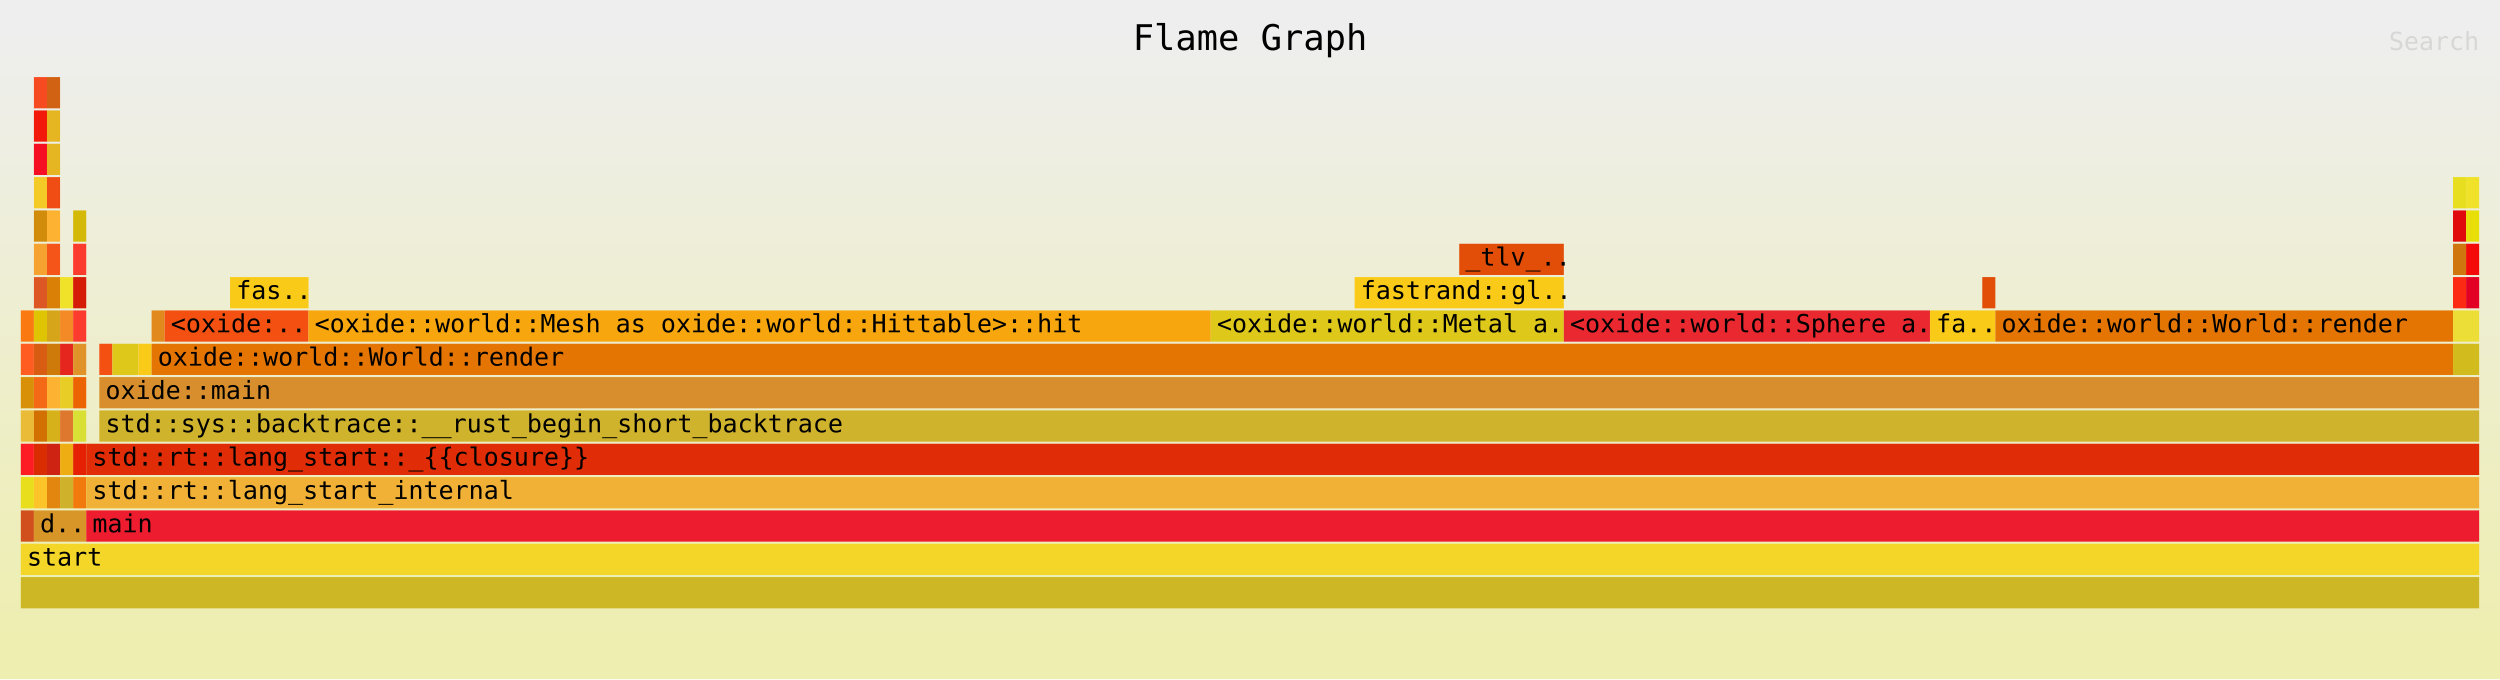
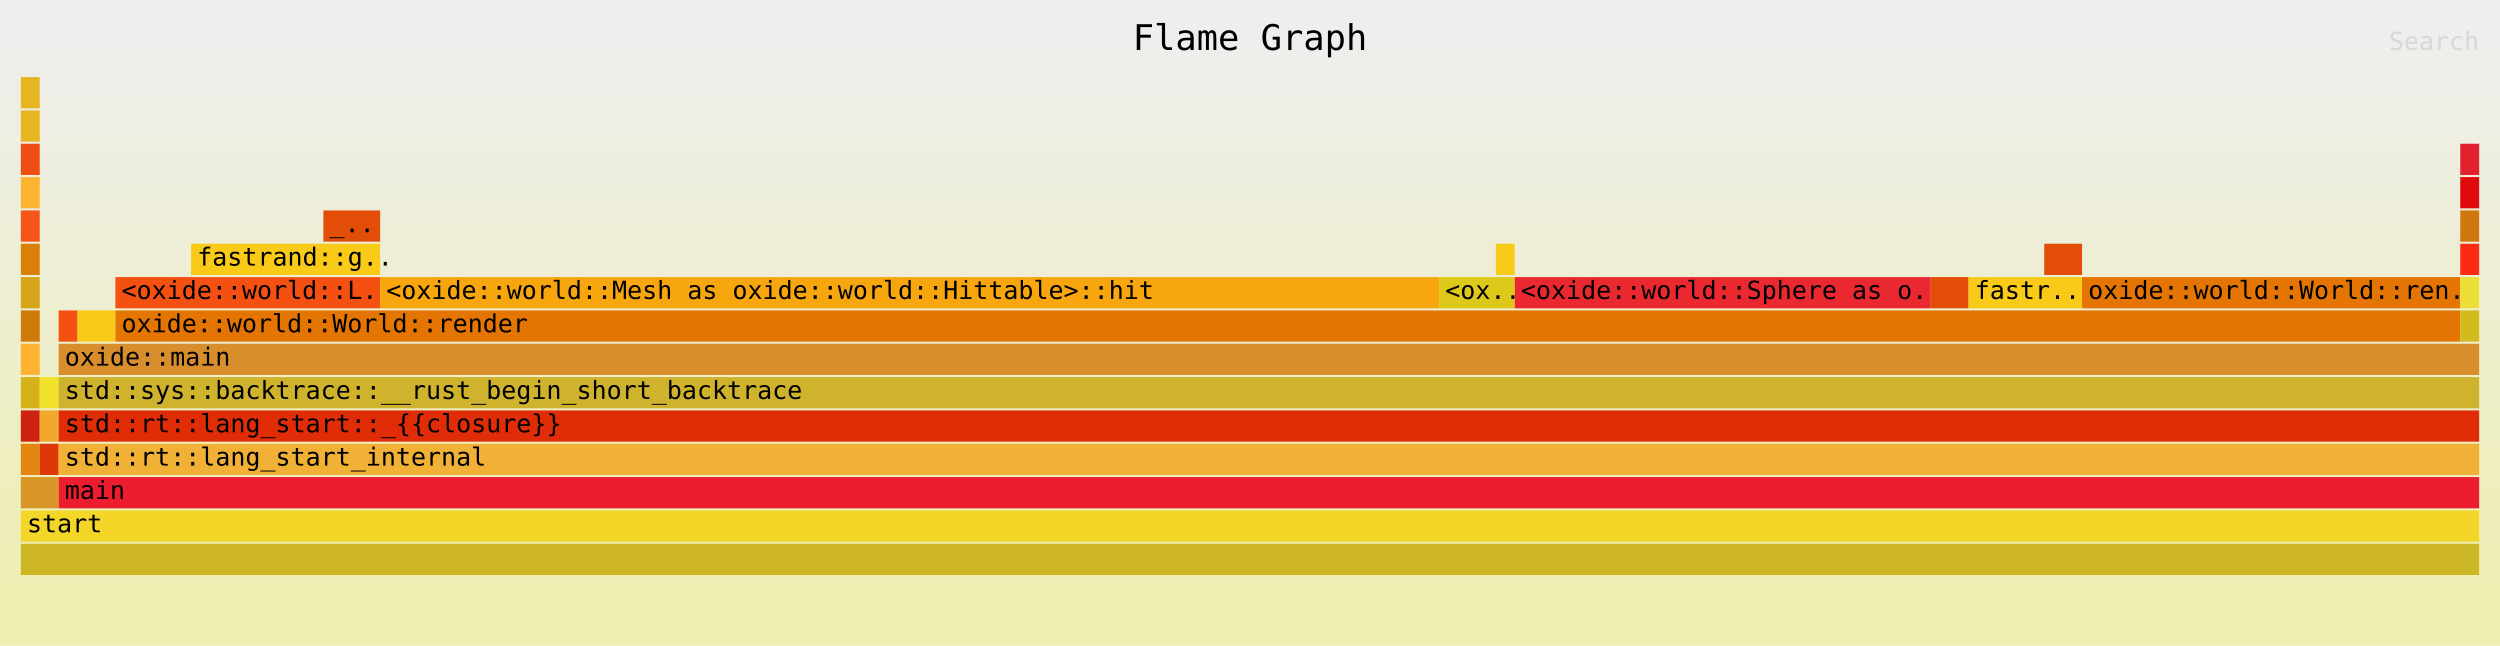
- <svg xmlns="http://www.w3.org/2000/svg" xmlns:ns1="http://github.com/jonhoo/inferno" version="1.1" width="1200" height="326" viewBox="0 0 1200 326">
+ <svg xmlns="http://www.w3.org/2000/svg" xmlns:ns1="http://github.com/jonhoo/inferno" version="1.1" width="1200" height="310" viewBox="0 0 1200 310">
  <defs>
    <linearGradient id="background" y1="0" y2="1" x1="0" x2="0">
      <stop stop-color="#eeeeee" offset="5%" />
      <stop stop-color="#eeeeb0" offset="95%" />
    </linearGradient>
  </defs>
  <style type="text/css">
text { font-family:monospace; font-size:12px }
#title { text-anchor:middle; font-size:17px; }
#matched { text-anchor:end; }
#search { text-anchor:end; opacity:0.1; cursor:pointer; }
#search:hover, #search.show { opacity:1; }
#subtitle { text-anchor:middle; font-color:rgb(160,160,160); }
#unzoom { cursor:pointer; }
#frames &gt; *:hover { stroke:black; stroke-width:0.5; cursor:pointer; }
.hide { display:none; }
.parent { opacity:0.5; }
</style>
-   <rect x="0" y="0" width="100%" height="326" fill="url(#background)" />
+   <rect x="0" y="0" width="100%" height="310" fill="url(#background)" />
  <text id="title" fill="rgb(0,0,0)" x="50%" y="24.00">Flame Graph</text>
-   <text id="details" fill="rgb(0,0,0)" x="10" y="309.00"> </text>
+   <text id="details" fill="rgb(0,0,0)" x="10" y="293.00"> </text>
  <text id="unzoom" class="hide" fill="rgb(0,0,0)" x="10" y="24.00">Reset Zoom</text>
  <text id="search" fill="rgb(0,0,0)" x="1190" y="24.00">Search</text>
-   <text id="matched" fill="rgb(0,0,0)" x="1190" y="309.00"> </text>
-   <svg id="frames" x="10" width="1180" total_samples="188">
-     <g>
-       <rect x="0%" y="245" width="0.532%" height="15" fill="rgb(209,79,28)" ns1:x="0" ns1:w="1" />
-       <text x="0.25%" y="255.50" />
-     </g>
-     <g>
-       <rect x="0%" y="229" width="0.532%" height="15" fill="rgb(232,222,27)" ns1:x="0" ns1:w="1" />
+   <text id="matched" fill="rgb(0,0,0)" x="1190" y="293.00"> </text>
+   <svg id="frames" x="10" width="1180" total_samples="130">
+     <g>
+       <rect x="0%" y="213" width="0.769%" height="15" fill="rgb(227,134,15)" ns1:x="0" ns1:w="1" />
+       <text x="0.25%" y="223.50" />
+     </g>
+     <g>
+       <rect x="0%" y="197" width="0.769%" height="15" fill="rgb(206,35,18)" ns1:x="0" ns1:w="1" />
+       <text x="0.25%" y="207.50" />
+     </g>
+     <g>
+       <rect x="0%" y="181" width="0.769%" height="15" fill="rgb(215,177,26)" ns1:x="0" ns1:w="1" />
+       <text x="0.25%" y="191.50" />
+     </g>
+     <g>
+       <rect x="0%" y="165" width="0.769%" height="15" fill="rgb(253,178,49)" ns1:x="0" ns1:w="1" />
+       <text x="0.25%" y="175.50" />
+     </g>
+     <g>
+       <rect x="0%" y="149" width="0.769%" height="15" fill="rgb(206,122,10)" ns1:x="0" ns1:w="1" />
+       <text x="0.25%" y="159.50" />
+     </g>
+     <g>
+       <rect x="0%" y="133" width="0.769%" height="15" fill="rgb(214,165,25)" ns1:x="0" ns1:w="1" />
+       <text x="0.25%" y="143.50" />
+     </g>
+     <g>
+       <rect x="0%" y="117" width="0.769%" height="15" fill="rgb(218,128,7)" ns1:x="0" ns1:w="1" />
+       <text x="0.25%" y="127.50" />
+     </g>
+     <g>
+       <rect x="0%" y="101" width="0.769%" height="15" fill="rgb(246,85,26)" ns1:x="0" ns1:w="1" />
+       <text x="0.25%" y="111.50" />
+     </g>
+     <g>
+       <rect x="0%" y="85" width="0.769%" height="15" fill="rgb(253,178,49)" ns1:x="0" ns1:w="1" />
+       <text x="0.25%" y="95.50" />
+     </g>
+     <g>
+       <rect x="0%" y="69" width="0.769%" height="15" fill="rgb(240,77,21)" ns1:x="0" ns1:w="1" />
+       <text x="0.25%" y="79.50" />
+     </g>
+     <g>
+       <rect x="0%" y="53" width="0.769%" height="15" fill="rgb(229,182,34)" ns1:x="0" ns1:w="1" />
+       <text x="0.25%" y="63.50" />
+     </g>
+     <g>
+       <rect x="0%" y="37" width="0.769%" height="15" fill="rgb(229,182,34)" ns1:x="0" ns1:w="1" />
+       <text x="0.25%" y="47.50" />
+     </g>
+     <g>
+       <rect x="0%" y="229" width="1.538%" height="15" fill="rgb(217,150,40)" ns1:x="0" ns1:w="2" />
      <text x="0.25%" y="239.50" />
    </g>
    <g>
-       <rect x="0%" y="213" width="0.532%" height="15" fill="rgb(254,28,36)" ns1:x="0" ns1:w="1" />
-       <text x="0.25%" y="223.50" />
-     </g>
-     <g>
-       <rect x="0%" y="197" width="0.532%" height="15" fill="rgb(234,187,54)" ns1:x="0" ns1:w="1" />
-       <text x="0.25%" y="207.50" />
-     </g>
-     <g>
-       <rect x="0%" y="181" width="0.532%" height="15" fill="rgb(215,144,8)" ns1:x="0" ns1:w="1" />
-       <text x="0.25%" y="191.50" />
-     </g>
-     <g>
-       <rect x="0%" y="165" width="0.532%" height="15" fill="rgb(254,92,33)" ns1:x="0" ns1:w="1" />
-       <text x="0.25%" y="175.50" />
-     </g>
-     <g>
-       <rect x="0%" y="149" width="0.532%" height="15" fill="rgb(250,121,16)" ns1:x="0" ns1:w="1" />
-       <text x="0.25%" y="159.50" />
-     </g>
-     <g>
-       <rect x="0.532%" y="229" width="0.532%" height="15" fill="rgb(252,196,40)" ns1:x="1" ns1:w="1" />
-       <text x="0.782%" y="239.50" />
-     </g>
-     <g>
-       <rect x="0.532%" y="213" width="0.532%" height="15" fill="rgb(217,45,1)" ns1:x="1" ns1:w="1" />
-       <text x="0.782%" y="223.50" />
-     </g>
-     <g>
-       <rect x="0.532%" y="197" width="0.532%" height="15" fill="rgb(210,112,1)" ns1:x="1" ns1:w="1" />
-       <text x="0.782%" y="207.50" />
-     </g>
-     <g>
-       <rect x="0.532%" y="181" width="0.532%" height="15" fill="rgb(244,105,22)" ns1:x="1" ns1:w="1" />
-       <text x="0.782%" y="191.50" />
-     </g>
-     <g>
-       <rect x="0.532%" y="165" width="0.532%" height="15" fill="rgb(217,92,19)" ns1:x="1" ns1:w="1" />
-       <text x="0.782%" y="175.50" />
-     </g>
-     <g>
-       <rect x="0.532%" y="149" width="0.532%" height="15" fill="rgb(222,196,2)" ns1:x="1" ns1:w="1" />
-       <text x="0.782%" y="159.50" />
-     </g>
-     <g>
-       <rect x="0.532%" y="133" width="0.532%" height="15" fill="rgb(221,87,37)" ns1:x="1" ns1:w="1" />
-       <text x="0.782%" y="143.50" />
-     </g>
-     <g>
-       <rect x="0.532%" y="117" width="0.532%" height="15" fill="rgb(245,162,48)" ns1:x="1" ns1:w="1" />
-       <text x="0.782%" y="127.50" />
-     </g>
-     <g>
-       <rect x="0.532%" y="101" width="0.532%" height="15" fill="rgb(209,140,12)" ns1:x="1" ns1:w="1" />
-       <text x="0.782%" y="111.50" />
-     </g>
-     <g>
-       <rect x="0.532%" y="85" width="0.532%" height="15" fill="rgb(244,202,39)" ns1:x="1" ns1:w="1" />
-       <text x="0.782%" y="95.50" />
-     </g>
-     <g>
-       <rect x="0.532%" y="69" width="0.532%" height="15" fill="rgb(246,15,34)" ns1:x="1" ns1:w="1" />
-       <text x="0.782%" y="79.50" />
-     </g>
-     <g>
-       <rect x="0.532%" y="53" width="0.532%" height="15" fill="rgb(243,25,10)" ns1:x="1" ns1:w="1" />
-       <text x="0.782%" y="63.50" />
-     </g>
-     <g>
-       <rect x="0.532%" y="37" width="0.532%" height="15" fill="rgb(246,75,33)" ns1:x="1" ns1:w="1" />
-       <text x="0.782%" y="47.50" />
-     </g>
-     <g>
-       <rect x="1.064%" y="229" width="0.532%" height="15" fill="rgb(227,134,15)" ns1:x="2" ns1:w="1" />
-       <text x="1.314%" y="239.50" />
-     </g>
-     <g>
-       <rect x="1.064%" y="213" width="0.532%" height="15" fill="rgb(206,35,18)" ns1:x="2" ns1:w="1" />
-       <text x="1.314%" y="223.50" />
-     </g>
-     <g>
-       <rect x="1.064%" y="197" width="0.532%" height="15" fill="rgb(215,177,26)" ns1:x="2" ns1:w="1" />
-       <text x="1.314%" y="207.50" />
-     </g>
-     <g>
-       <rect x="1.064%" y="181" width="0.532%" height="15" fill="rgb(253,178,49)" ns1:x="2" ns1:w="1" />
-       <text x="1.314%" y="191.50" />
-     </g>
-     <g>
-       <rect x="1.064%" y="165" width="0.532%" height="15" fill="rgb(206,122,10)" ns1:x="2" ns1:w="1" />
-       <text x="1.314%" y="175.50" />
-     </g>
-     <g>
-       <rect x="1.064%" y="149" width="0.532%" height="15" fill="rgb(214,165,25)" ns1:x="2" ns1:w="1" />
-       <text x="1.314%" y="159.50" />
-     </g>
-     <g>
-       <rect x="1.064%" y="133" width="0.532%" height="15" fill="rgb(218,128,7)" ns1:x="2" ns1:w="1" />
-       <text x="1.314%" y="143.50" />
-     </g>
-     <g>
-       <rect x="1.064%" y="117" width="0.532%" height="15" fill="rgb(246,85,26)" ns1:x="2" ns1:w="1" />
-       <text x="1.314%" y="127.50" />
-     </g>
-     <g>
-       <rect x="1.064%" y="101" width="0.532%" height="15" fill="rgb(253,178,49)" ns1:x="2" ns1:w="1" />
-       <text x="1.314%" y="111.50" />
-     </g>
-     <g>
-       <rect x="1.064%" y="85" width="0.532%" height="15" fill="rgb(240,77,21)" ns1:x="2" ns1:w="1" />
-       <text x="1.314%" y="95.50" />
-     </g>
-     <g>
-       <rect x="1.064%" y="69" width="0.532%" height="15" fill="rgb(229,182,34)" ns1:x="2" ns1:w="1" />
-       <text x="1.314%" y="79.50" />
-     </g>
-     <g>
-       <rect x="1.064%" y="53" width="0.532%" height="15" fill="rgb(229,182,34)" ns1:x="2" ns1:w="1" />
-       <text x="1.314%" y="63.50" />
-     </g>
-     <g>
-       <rect x="1.064%" y="37" width="0.532%" height="15" fill="rgb(209,98,20)" ns1:x="2" ns1:w="1" />
-       <text x="1.314%" y="47.50" />
-     </g>
-     <g>
-       <rect x="1.596%" y="229" width="0.532%" height="15" fill="rgb(207,177,44)" ns1:x="3" ns1:w="1" />
-       <text x="1.846%" y="239.50" />
-     </g>
-     <g>
-       <rect x="1.596%" y="213" width="0.532%" height="15" fill="rgb(238,173,19)" ns1:x="3" ns1:w="1" />
-       <text x="1.846%" y="223.50" />
-     </g>
-     <g>
-       <rect x="1.596%" y="197" width="0.532%" height="15" fill="rgb(223,120,47)" ns1:x="3" ns1:w="1" />
-       <text x="1.846%" y="207.50" />
-     </g>
-     <g>
-       <rect x="1.596%" y="181" width="0.532%" height="15" fill="rgb(232,205,39)" ns1:x="3" ns1:w="1" />
-       <text x="1.846%" y="191.50" />
-     </g>
-     <g>
-       <rect x="1.596%" y="165" width="0.532%" height="15" fill="rgb(229,38,31)" ns1:x="3" ns1:w="1" />
-       <text x="1.846%" y="175.50" />
-     </g>
-     <g>
-       <rect x="1.596%" y="149" width="0.532%" height="15" fill="rgb(244,138,38)" ns1:x="3" ns1:w="1" />
-       <text x="1.846%" y="159.50" />
-     </g>
-     <g>
-       <rect x="1.596%" y="133" width="0.532%" height="15" fill="rgb(239,226,41)" ns1:x="3" ns1:w="1" />
-       <text x="1.846%" y="143.50" />
-     </g>
-     <g>
-       <rect x="0.532%" y="245" width="2.128%" height="15" fill="rgb(217,150,40)" ns1:x="1" ns1:w="4" />
-       <text x="0.782%" y="255.50">d..</text>
-     </g>
-     <g>
-       <rect x="2.128%" y="229" width="0.532%" height="15" fill="rgb(242,121,11)" ns1:x="4" ns1:w="1" />
-       <text x="2.378%" y="239.50" />
-     </g>
-     <g>
-       <rect x="2.128%" y="213" width="0.532%" height="15" fill="rgb(229,32,3)" ns1:x="4" ns1:w="1" />
-       <text x="2.378%" y="223.50" />
-     </g>
-     <g>
-       <rect x="2.128%" y="197" width="0.532%" height="15" fill="rgb(217,224,53)" ns1:x="4" ns1:w="1" />
-       <text x="2.378%" y="207.50" />
-     </g>
-     <g>
-       <rect x="2.128%" y="181" width="0.532%" height="15" fill="rgb(236,100,2)" ns1:x="4" ns1:w="1" />
-       <text x="2.378%" y="191.50" />
-     </g>
-     <g>
-       <rect x="2.128%" y="165" width="0.532%" height="15" fill="rgb(223,147,40)" ns1:x="4" ns1:w="1" />
-       <text x="2.378%" y="175.50" />
-     </g>
-     <g>
-       <rect x="2.128%" y="149" width="0.532%" height="15" fill="rgb(251,59,45)" ns1:x="4" ns1:w="1" />
-       <text x="2.378%" y="159.50" />
-     </g>
-     <g>
-       <rect x="2.128%" y="133" width="0.532%" height="15" fill="rgb(213,28,6)" ns1:x="4" ns1:w="1" />
-       <text x="2.378%" y="143.50" />
-     </g>
-     <g>
-       <rect x="2.128%" y="117" width="0.532%" height="15" fill="rgb(251,59,45)" ns1:x="4" ns1:w="1" />
-       <text x="2.378%" y="127.50" />
-     </g>
-     <g>
-       <rect x="2.128%" y="101" width="0.532%" height="15" fill="rgb(212,185,9)" ns1:x="4" ns1:w="1" />
-       <text x="2.378%" y="111.50" />
-     </g>
-     <g>
-       <rect x="3.192%" y="165" width="0.532%" height="15" fill="rgb(243,80,17)" ns1:x="6" ns1:w="1" />
-       <text x="3.442%" y="175.50" />
-     </g>
-     <g>
-       <rect x="3.723%" y="165" width="1.064%" height="15" fill="rgb(222,201,26)" ns1:x="7" ns1:w="2" />
-       <text x="3.973%" y="175.50" />
-     </g>
-     <g>
-       <rect x="4.787%" y="165" width="0.532%" height="15" fill="rgb(249,203,24)" ns1:x="9" ns1:w="1" />
-       <text x="5.037%" y="175.50" />
-     </g>
-     <g>
-       <rect x="5.319%" y="149" width="0.532%" height="15" fill="rgb(226,137,30)" ns1:x="10" ns1:w="1" />
-       <text x="5.569%" y="159.50" />
-     </g>
-     <g>
-       <rect x="5.851%" y="149" width="5.851%" height="15" fill="rgb(243,80,17)" ns1:x="11" ns1:w="11" />
-       <text x="6.101%" y="159.50">&lt;oxide:..</text>
-     </g>
-     <g>
-       <rect x="8.511%" y="133" width="3.192%" height="15" fill="rgb(249,203,24)" ns1:x="16" ns1:w="6" />
-       <text x="8.761%" y="143.50">fas..</text>
-     </g>
-     <g>
-       <rect x="11.702%" y="149" width="36.702%" height="15" fill="rgb(247,166,13)" ns1:x="22" ns1:w="69" />
-       <text x="11.952%" y="159.50">&lt;oxide::world::Mesh as oxide::world::Hittable&gt;::hit</text>
-     </g>
-     <g>
-       <rect x="48.404%" y="149" width="14.362%" height="15" fill="rgb(222,201,26)" ns1:x="91" ns1:w="27" />
-       <text x="48.654%" y="159.50">&lt;oxide::world::Metal a..</text>
-     </g>
-     <g>
-       <rect x="54.255%" y="133" width="8.511%" height="15" fill="rgb(249,203,24)" ns1:x="102" ns1:w="16" />
-       <text x="54.505%" y="143.50">fastrand::gl..</text>
-     </g>
-     <g>
-       <rect x="58.511%" y="117" width="4.255%" height="15" fill="rgb(226,77,8)" ns1:x="110" ns1:w="8" />
-       <text x="58.761%" y="127.50">_tlv_..</text>
-     </g>
-     <g>
-       <rect x="62.766%" y="149" width="14.894%" height="15" fill="rgb(233,40,48)" ns1:x="118" ns1:w="28" />
-       <text x="63.016%" y="159.50">&lt;oxide::world::Sphere a..</text>
-     </g>
-     <g>
-       <rect x="77.66%" y="149" width="2.66%" height="15" fill="rgb(249,203,24)" ns1:x="146" ns1:w="5" />
-       <text x="77.91%" y="159.50">fa..</text>
-     </g>
-     <g>
-       <rect x="79.787%" y="133" width="0.532%" height="15" fill="rgb(226,77,8)" ns1:x="150" ns1:w="1" />
-       <text x="80.037%" y="143.50" />
-     </g>
-     <g>
-       <rect x="5.319%" y="165" width="93.617%" height="15" fill="rgb(229,117,2)" ns1:x="10" ns1:w="176" />
-       <text x="5.569%" y="175.50">oxide::world::World::render</text>
-     </g>
-     <g>
-       <rect x="80.319%" y="149" width="18.617%" height="15" fill="rgb(229,117,2)" ns1:x="151" ns1:w="35" />
-       <text x="80.569%" y="159.50">oxide::world::World::render</text>
-     </g>
-     <g>
-       <rect x="98.936%" y="133" width="0.532%" height="15" fill="rgb(252,41,19)" ns1:x="186" ns1:w="1" />
-       <text x="99.186%" y="143.50" />
-     </g>
-     <g>
-       <rect x="98.936%" y="117" width="0.532%" height="15" fill="rgb(207,118,14)" ns1:x="186" ns1:w="1" />
-       <text x="99.186%" y="127.50" />
-     </g>
-     <g>
-       <rect x="98.936%" y="101" width="0.532%" height="15" fill="rgb(224,10,13)" ns1:x="186" ns1:w="1" />
-       <text x="99.186%" y="111.50" />
-     </g>
-     <g>
-       <rect x="98.936%" y="85" width="0.532%" height="15" fill="rgb(230,222,31)" ns1:x="186" ns1:w="1" />
-       <text x="99.186%" y="95.50" />
-     </g>
-     <g>
-       <rect x="0%" y="277" width="100%" height="15" fill="rgb(206,183,37)" ns1:x="0" ns1:w="188" />
-       <text x="0.25%" y="287.50" />
-     </g>
-     <g>
-       <rect x="0%" y="261" width="100%" height="15" fill="rgb(243,214,39)" ns1:x="0" ns1:w="188" />
-       <text x="0.25%" y="271.50">start</text>
-     </g>
-     <g>
-       <rect x="2.66%" y="245" width="97.34%" height="15" fill="rgb(238,28,47)" ns1:x="5" ns1:w="183" />
-       <text x="2.91%" y="255.50">main</text>
-     </g>
-     <g>
-       <rect x="2.66%" y="229" width="97.34%" height="15" fill="rgb(240,177,54)" ns1:x="5" ns1:w="183" />
-       <text x="2.91%" y="239.50">std::rt::lang_start_internal</text>
-     </g>
-     <g>
-       <rect x="2.66%" y="213" width="97.34%" height="15" fill="rgb(225,45,7)" ns1:x="5" ns1:w="183" />
-       <text x="2.91%" y="223.50">std::rt::lang_start::_{{closure}}</text>
-     </g>
-     <g>
-       <rect x="3.192%" y="197" width="96.808%" height="15" fill="rgb(208,179,44)" ns1:x="6" ns1:w="182" />
-       <text x="3.442%" y="207.50">std::sys::backtrace::__rust_begin_short_backtrace</text>
-     </g>
-     <g>
-       <rect x="3.192%" y="181" width="96.808%" height="15" fill="rgb(216,142,44)" ns1:x="6" ns1:w="182" />
-       <text x="3.442%" y="191.50">oxide::main</text>
-     </g>
-     <g>
-       <rect x="98.936%" y="165" width="1.064%" height="15" fill="rgb(210,187,29)" ns1:x="186" ns1:w="2" />
-       <text x="99.186%" y="175.50" />
-     </g>
-     <g>
-       <rect x="98.936%" y="149" width="1.064%" height="15" fill="rgb(236,222,54)" ns1:x="186" ns1:w="2" />
-       <text x="99.186%" y="159.50" />
-     </g>
-     <g>
-       <rect x="99.468%" y="133" width="0.532%" height="15" fill="rgb(226,1,37)" ns1:x="187" ns1:w="1" />
-       <text x="99.718%" y="143.50" />
-     </g>
-     <g>
-       <rect x="99.468%" y="117" width="0.532%" height="15" fill="rgb(243,10,9)" ns1:x="187" ns1:w="1" />
-       <text x="99.718%" y="127.50" />
-     </g>
-     <g>
-       <rect x="99.468%" y="101" width="0.532%" height="15" fill="rgb(232,223,8)" ns1:x="187" ns1:w="1" />
-       <text x="99.718%" y="111.50" />
-     </g>
-     <g>
-       <rect x="99.468%" y="85" width="0.532%" height="15" fill="rgb(239,226,41)" ns1:x="187" ns1:w="1" />
-       <text x="99.718%" y="95.50" />
+       <rect x="0.769%" y="213" width="0.769%" height="15" fill="rgb(221,55,8)" ns1:x="1" ns1:w="1" />
+       <text x="1.019%" y="223.50" />
+     </g>
+     <g>
+       <rect x="0.769%" y="197" width="0.769%" height="15" fill="rgb(242,168,45)" ns1:x="1" ns1:w="1" />
+       <text x="1.019%" y="207.50" />
+     </g>
+     <g>
+       <rect x="0.769%" y="181" width="0.769%" height="15" fill="rgb(239,226,41)" ns1:x="1" ns1:w="1" />
+       <text x="1.019%" y="191.50" />
+     </g>
+     <g>
+       <rect x="1.538%" y="149" width="0.769%" height="15" fill="rgb(243,80,17)" ns1:x="2" ns1:w="1" />
+       <text x="1.788%" y="159.50" />
+     </g>
+     <g>
+       <rect x="2.308%" y="149" width="1.538%" height="15" fill="rgb(249,203,24)" ns1:x="3" ns1:w="2" />
+       <text x="2.558%" y="159.50" />
+     </g>
+     <g>
+       <rect x="3.846%" y="133" width="10.769%" height="15" fill="rgb(243,80,17)" ns1:x="5" ns1:w="14" />
+       <text x="4.096%" y="143.50">&lt;oxide::world::L..</text>
+     </g>
+     <g>
+       <rect x="6.923%" y="117" width="7.692%" height="15" fill="rgb(249,203,24)" ns1:x="9" ns1:w="10" />
+       <text x="7.173%" y="127.50">fastrand::g..</text>
+     </g>
+     <g>
+       <rect x="12.308%" y="101" width="2.308%" height="15" fill="rgb(226,77,8)" ns1:x="16" ns1:w="3" />
+       <text x="12.558%" y="111.50">_..</text>
+     </g>
+     <g>
+       <rect x="14.615%" y="133" width="43.077%" height="15" fill="rgb(247,166,13)" ns1:x="19" ns1:w="56" />
+       <text x="14.865%" y="143.50">&lt;oxide::world::Mesh as oxide::world::Hittable&gt;::hit</text>
+     </g>
+     <g>
+       <rect x="57.692%" y="133" width="3.077%" height="15" fill="rgb(222,201,26)" ns1:x="75" ns1:w="4" />
+       <text x="57.942%" y="143.50">&lt;ox..</text>
+     </g>
+     <g>
+       <rect x="60%" y="117" width="0.769%" height="15" fill="rgb(249,203,24)" ns1:x="78" ns1:w="1" />
+       <text x="60.25%" y="127.50" />
+     </g>
+     <g>
+       <rect x="60.769%" y="133" width="16.923%" height="15" fill="rgb(233,40,48)" ns1:x="79" ns1:w="22" />
+       <text x="61.019%" y="143.50">&lt;oxide::world::Sphere as o..</text>
+     </g>
+     <g>
+       <rect x="77.692%" y="133" width="1.538%" height="15" fill="rgb(226,77,8)" ns1:x="101" ns1:w="2" />
+       <text x="77.942%" y="143.50" />
+     </g>
+     <g>
+       <rect x="79.231%" y="133" width="4.615%" height="15" fill="rgb(249,203,24)" ns1:x="103" ns1:w="6" />
+       <text x="79.481%" y="143.50">fastr..</text>
+     </g>
+     <g>
+       <rect x="82.308%" y="117" width="1.538%" height="15" fill="rgb(226,77,8)" ns1:x="107" ns1:w="2" />
+       <text x="82.558%" y="127.50" />
+     </g>
+     <g>
+       <rect x="3.846%" y="149" width="95.385%" height="15" fill="rgb(229,117,2)" ns1:x="5" ns1:w="124" />
+       <text x="4.096%" y="159.50">oxide::world::World::render</text>
+     </g>
+     <g>
+       <rect x="83.846%" y="133" width="15.385%" height="15" fill="rgb(229,117,2)" ns1:x="109" ns1:w="20" />
+       <text x="84.096%" y="143.50">oxide::world::World::ren..</text>
+     </g>
+     <g>
+       <rect x="0%" y="261" width="100%" height="15" fill="rgb(206,183,37)" ns1:x="0" ns1:w="130" />
+       <text x="0.25%" y="271.50" />
+     </g>
+     <g>
+       <rect x="0%" y="245" width="100%" height="15" fill="rgb(243,214,39)" ns1:x="0" ns1:w="130" />
+       <text x="0.25%" y="255.50">start</text>
+     </g>
+     <g>
+       <rect x="1.538%" y="229" width="98.462%" height="15" fill="rgb(238,28,47)" ns1:x="2" ns1:w="128" />
+       <text x="1.788%" y="239.50">main</text>
+     </g>
+     <g>
+       <rect x="1.538%" y="213" width="98.462%" height="15" fill="rgb(240,177,54)" ns1:x="2" ns1:w="128" />
+       <text x="1.788%" y="223.50">std::rt::lang_start_internal</text>
+     </g>
+     <g>
+       <rect x="1.538%" y="197" width="98.462%" height="15" fill="rgb(225,45,7)" ns1:x="2" ns1:w="128" />
+       <text x="1.788%" y="207.50">std::rt::lang_start::_{{closure}}</text>
+     </g>
+     <g>
+       <rect x="1.538%" y="181" width="98.462%" height="15" fill="rgb(208,179,44)" ns1:x="2" ns1:w="128" />
+       <text x="1.788%" y="191.50">std::sys::backtrace::__rust_begin_short_backtrace</text>
+     </g>
+     <g>
+       <rect x="1.538%" y="165" width="98.462%" height="15" fill="rgb(216,142,44)" ns1:x="2" ns1:w="128" />
+       <text x="1.788%" y="175.50">oxide::main</text>
+     </g>
+     <g>
+       <rect x="99.231%" y="149" width="0.769%" height="15" fill="rgb(210,187,29)" ns1:x="129" ns1:w="1" />
+       <text x="99.481%" y="159.50" />
+     </g>
+     <g>
+       <rect x="99.231%" y="133" width="0.769%" height="15" fill="rgb(236,222,54)" ns1:x="129" ns1:w="1" />
+       <text x="99.481%" y="143.50" />
+     </g>
+     <g>
+       <rect x="99.231%" y="117" width="0.769%" height="15" fill="rgb(252,41,19)" ns1:x="129" ns1:w="1" />
+       <text x="99.481%" y="127.50" />
+     </g>
+     <g>
+       <rect x="99.231%" y="101" width="0.769%" height="15" fill="rgb(207,118,14)" ns1:x="129" ns1:w="1" />
+       <text x="99.481%" y="111.50" />
+     </g>
+     <g>
+       <rect x="99.231%" y="85" width="0.769%" height="15" fill="rgb(224,10,13)" ns1:x="129" ns1:w="1" />
+       <text x="99.481%" y="95.50" />
+     </g>
+     <g>
+       <rect x="99.231%" y="69" width="0.769%" height="15" fill="rgb(226,32,46)" ns1:x="129" ns1:w="1" />
+       <text x="99.481%" y="79.50" />
    </g>
  </svg>
</svg>
